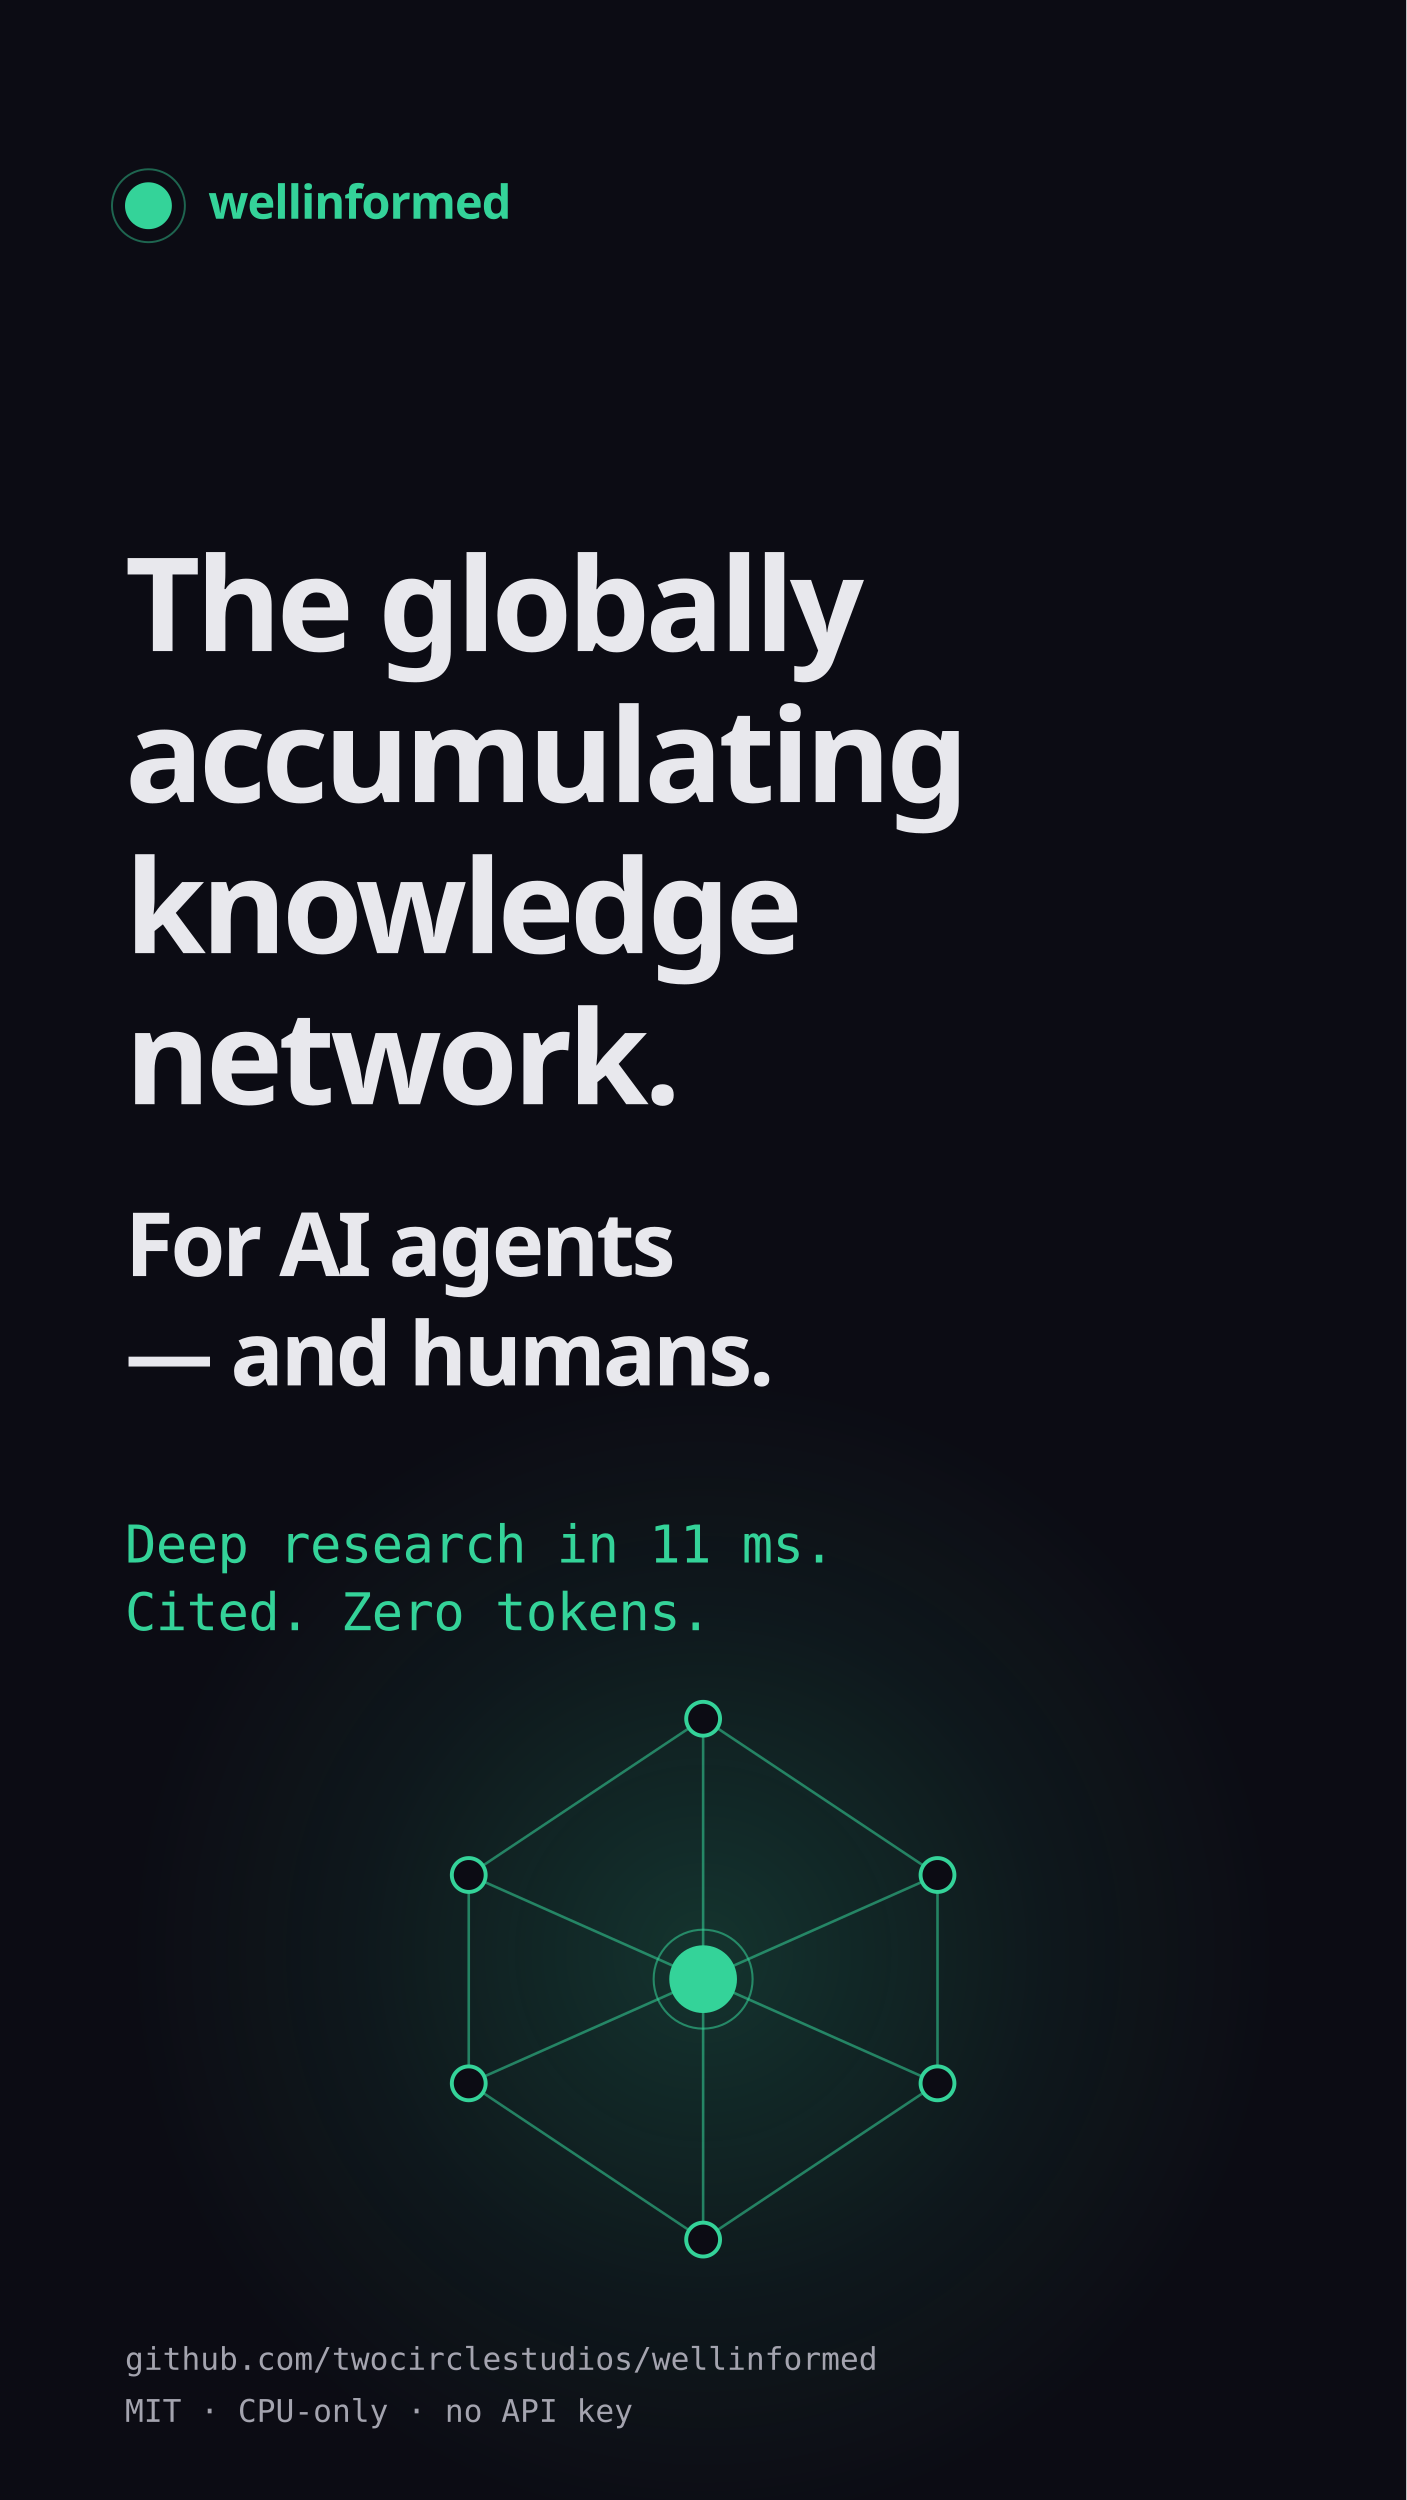
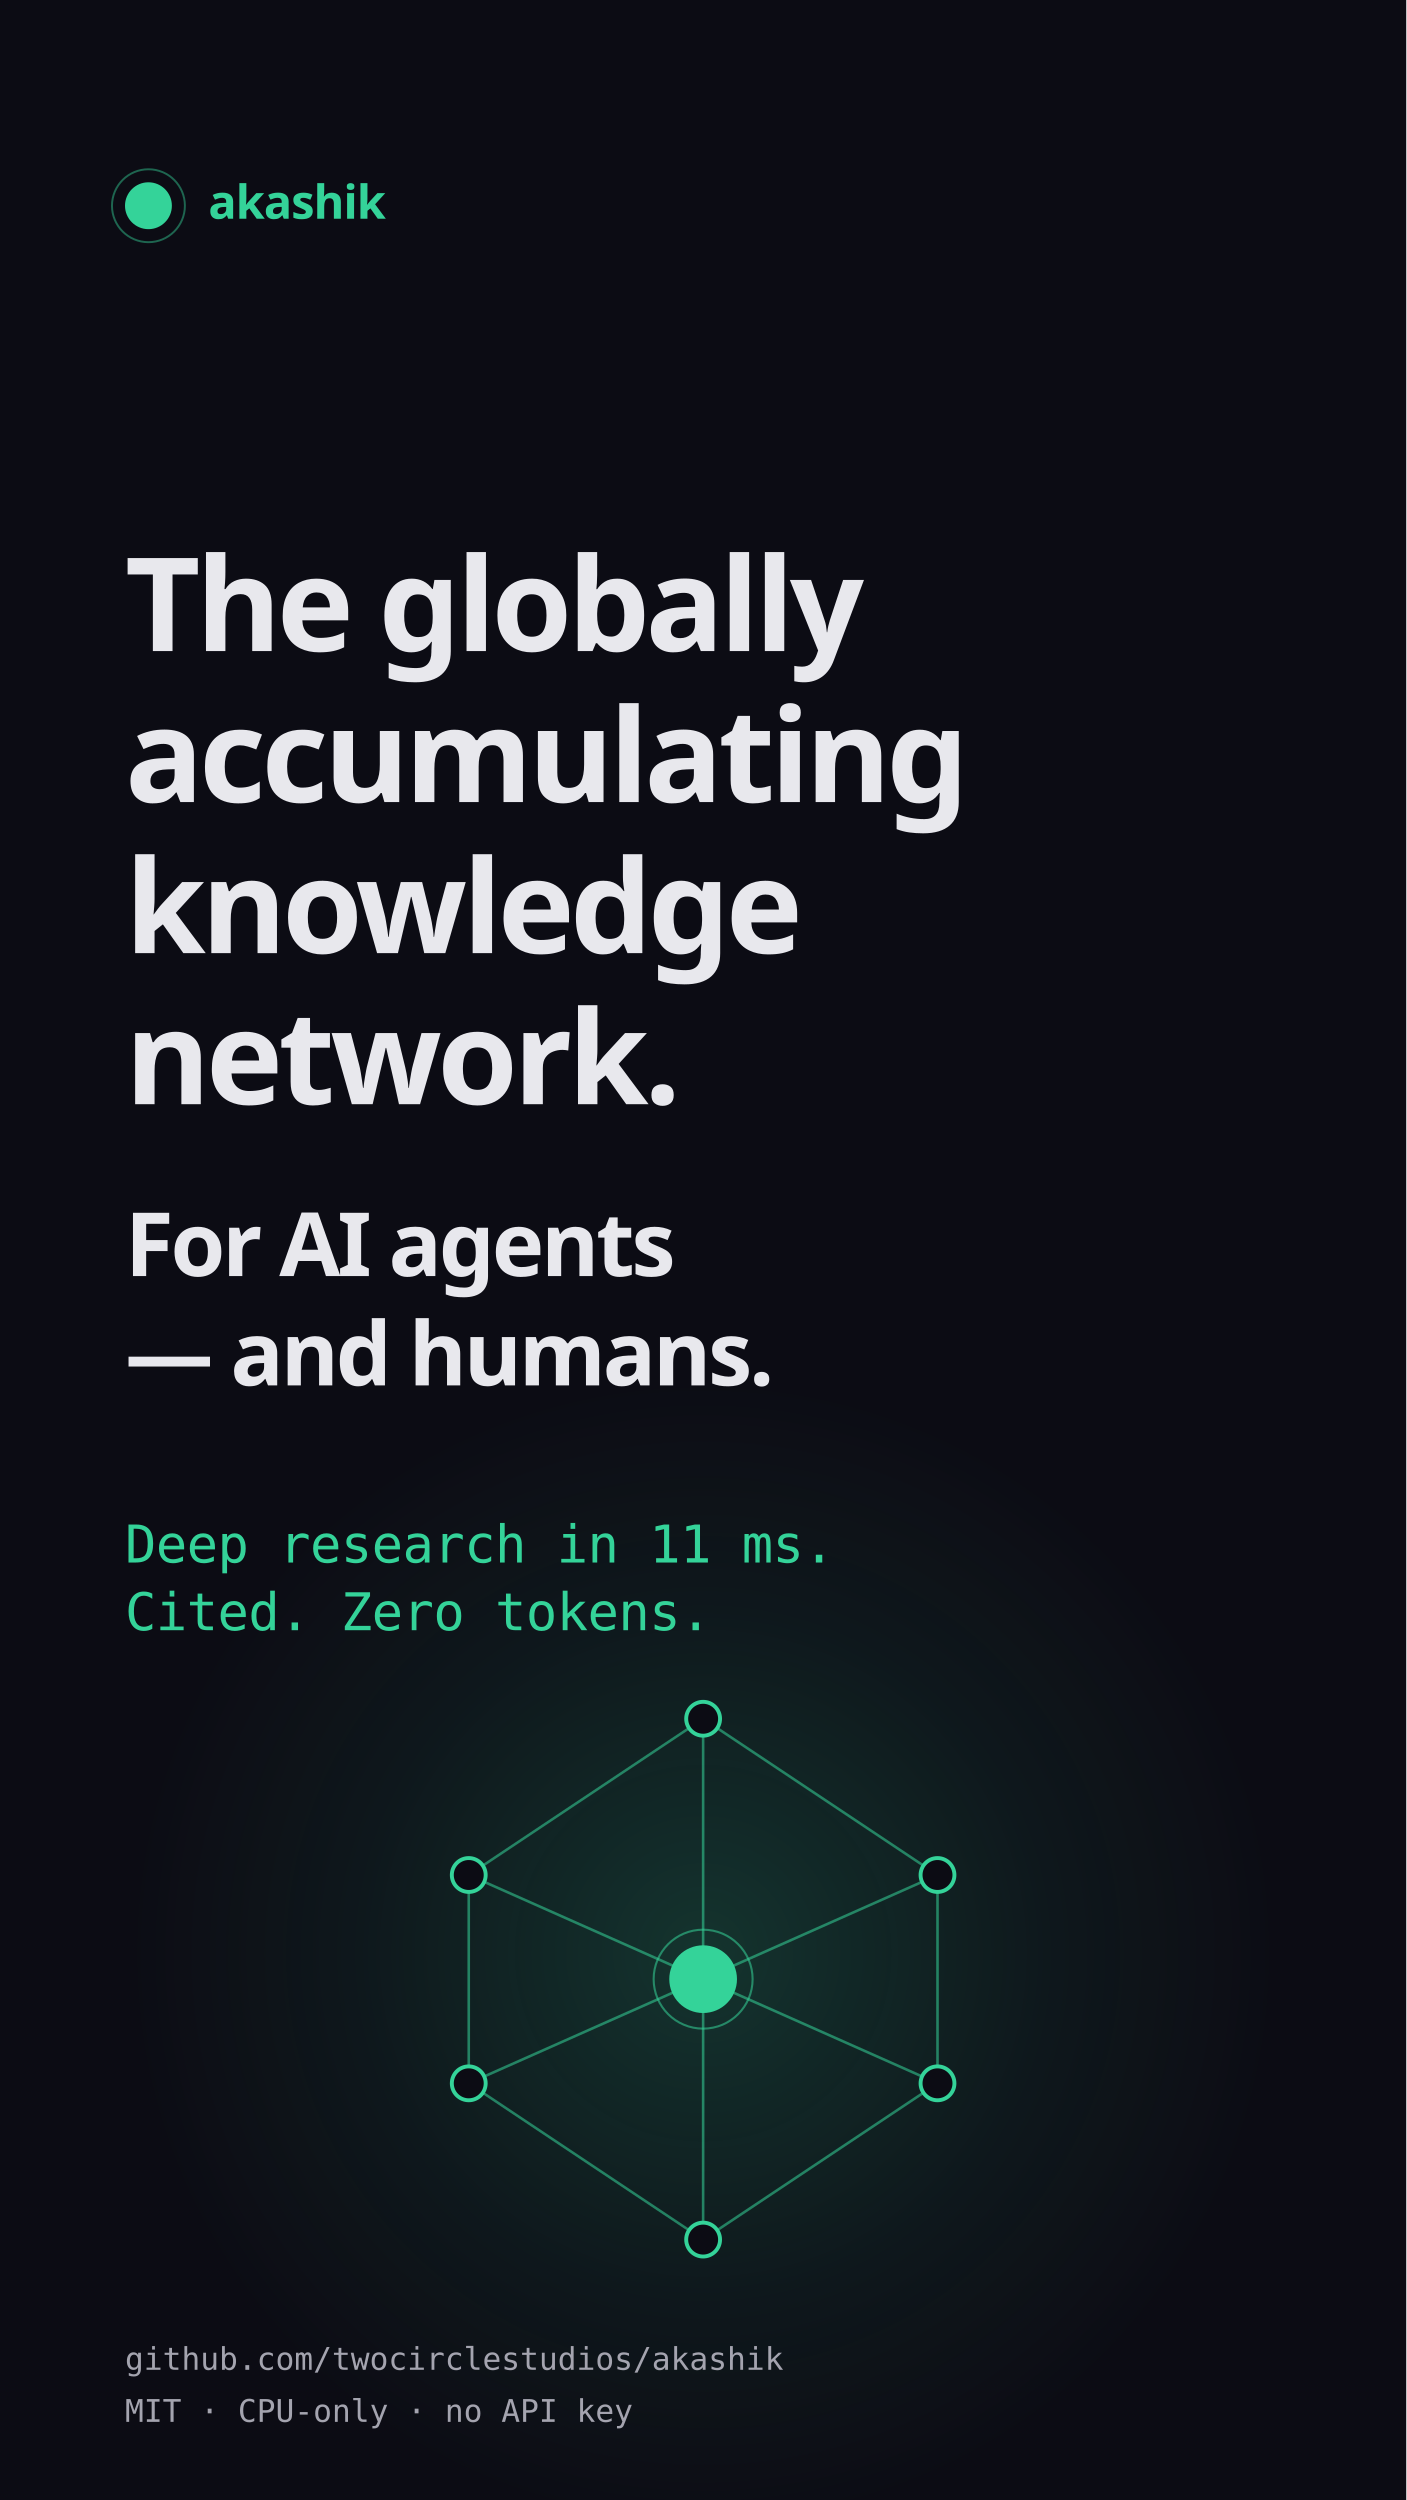
- <svg xmlns="http://www.w3.org/2000/svg" viewBox="0 0 1080 1920" width="1080" height="1920" role="img" aria-label="wellinformed — The globally accumulating knowledge network. For AI agents and humans.">
+ <svg xmlns="http://www.w3.org/2000/svg" viewBox="0 0 1080 1920" width="1080" height="1920" role="img" aria-label="akashik — The globally accumulating knowledge network. For AI agents and humans.">
  <defs>
    <style>
      .og-display  { font-family: 'Outfit', system-ui, sans-serif; font-weight: 600; letter-spacing: -0.035em; fill: #e8e8ed; }
      .og-mark     { font-family: 'Outfit', system-ui, sans-serif; font-weight: 700; letter-spacing: -0.02em; fill: #34d399; }
      .og-claim    { font-family: 'JetBrains Mono', monospace; font-weight: 500; fill: #34d399; letter-spacing: -0.01em; }
      .og-meta     { font-family: 'JetBrains Mono', monospace; font-weight: 400; fill: #a4a4af; }
    </style>
    <radialGradient id="meshGlow" cx="50%" cy="50%" r="50%">
      <stop offset="0%" stop-color="#34d399" stop-opacity="0.20" />
      <stop offset="60%" stop-color="#34d399" stop-opacity="0.06" />
      <stop offset="100%" stop-color="#34d399" stop-opacity="0" />
    </radialGradient>
  </defs>
  <rect width="1080" height="1920" fill="#0c0c14" />
  <circle cx="540" cy="1500" r="440" fill="url(#meshGlow)" />
  <g transform="translate(96, 140)">
    <circle cx="18" cy="18" r="18" fill="#34d399" />
    <circle cx="18" cy="18" r="28" fill="none" stroke="#34d399" stroke-width="1.5" opacity="0.45" />
-     <text x="64" y="28" class="og-mark" font-size="36">wellinformed</text>
+     <text x="64" y="28" class="og-mark" font-size="36">akashik</text>
  </g>
  <text class="og-display" font-size="100" x="96" y="500">The globally</text>
  <text class="og-display" font-size="100" x="96" y="616">accumulating</text>
  <text class="og-display" font-size="100" x="96" y="732">knowledge</text>
  <text class="og-display" font-size="100" x="96" y="848">network.</text>
  <text class="og-display" font-size="68" x="96" y="980">For AI agents</text>
  <text class="og-display" font-size="68" x="96" y="1064" fill="#34d399">— and humans.</text>
  <text class="og-claim" font-size="40" x="96" y="1200">Deep research in 11 ms.</text>
  <text class="og-claim" font-size="40" x="96" y="1252">Cited.  Zero tokens.</text>
  <g transform="translate(360, 1320)" stroke="#34d399" stroke-linecap="round" fill="none">
    <g stroke-width="2" opacity="0.55">
      <line x1="180" y1="0" x2="0" y2="120" />
      <line x1="180" y1="0" x2="360" y2="120" />
      <line x1="0" y1="120" x2="0" y2="280" />
      <line x1="360" y1="120" x2="360" y2="280" />
      <line x1="0" y1="280" x2="180" y2="400" />
      <line x1="360" y1="280" x2="180" y2="400" />
      <line x1="180" y1="0" x2="180" y2="400" />
      <line x1="0" y1="120" x2="360" y2="280" />
      <line x1="360" y1="120" x2="0" y2="280" />
    </g>
    <g stroke-width="3" fill="#0c0c14">
      <circle cx="180" cy="0" r="13" />
      <circle cx="0" cy="120" r="13" />
      <circle cx="360" cy="120" r="13" />
      <circle cx="0" cy="280" r="13" />
      <circle cx="360" cy="280" r="13" />
      <circle cx="180" cy="400" r="13" />
    </g>
    <circle cx="180" cy="200" r="26" fill="#34d399" stroke="none" />
    <circle cx="180" cy="200" r="38" fill="none" stroke-width="1.6" opacity="0.55" />
  </g>
-   <text class="og-meta" font-size="24" x="96" y="1820">github.com/twocirclestudios/wellinformed</text>
+   <text class="og-meta" font-size="24" x="96" y="1820">github.com/twocirclestudios/akashik</text>
  <text class="og-meta" font-size="24" x="96" y="1860">MIT  ·  CPU-only  ·  no API key</text>
</svg>
